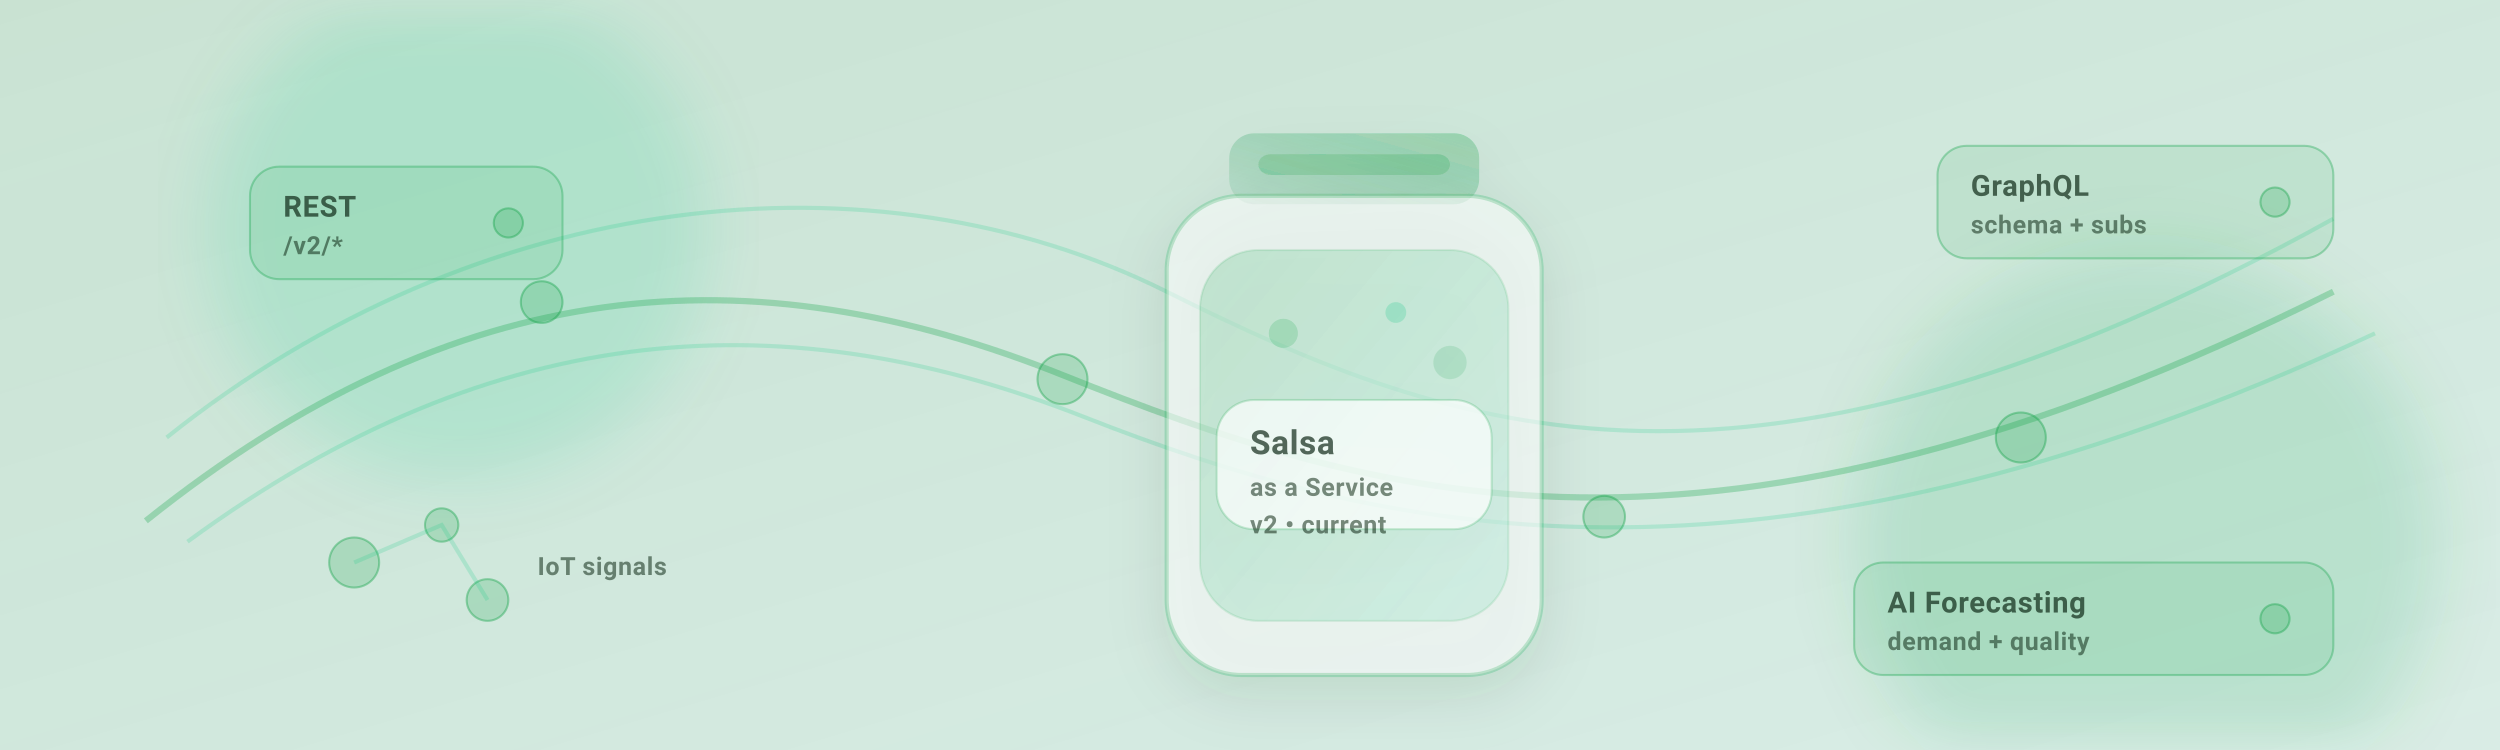
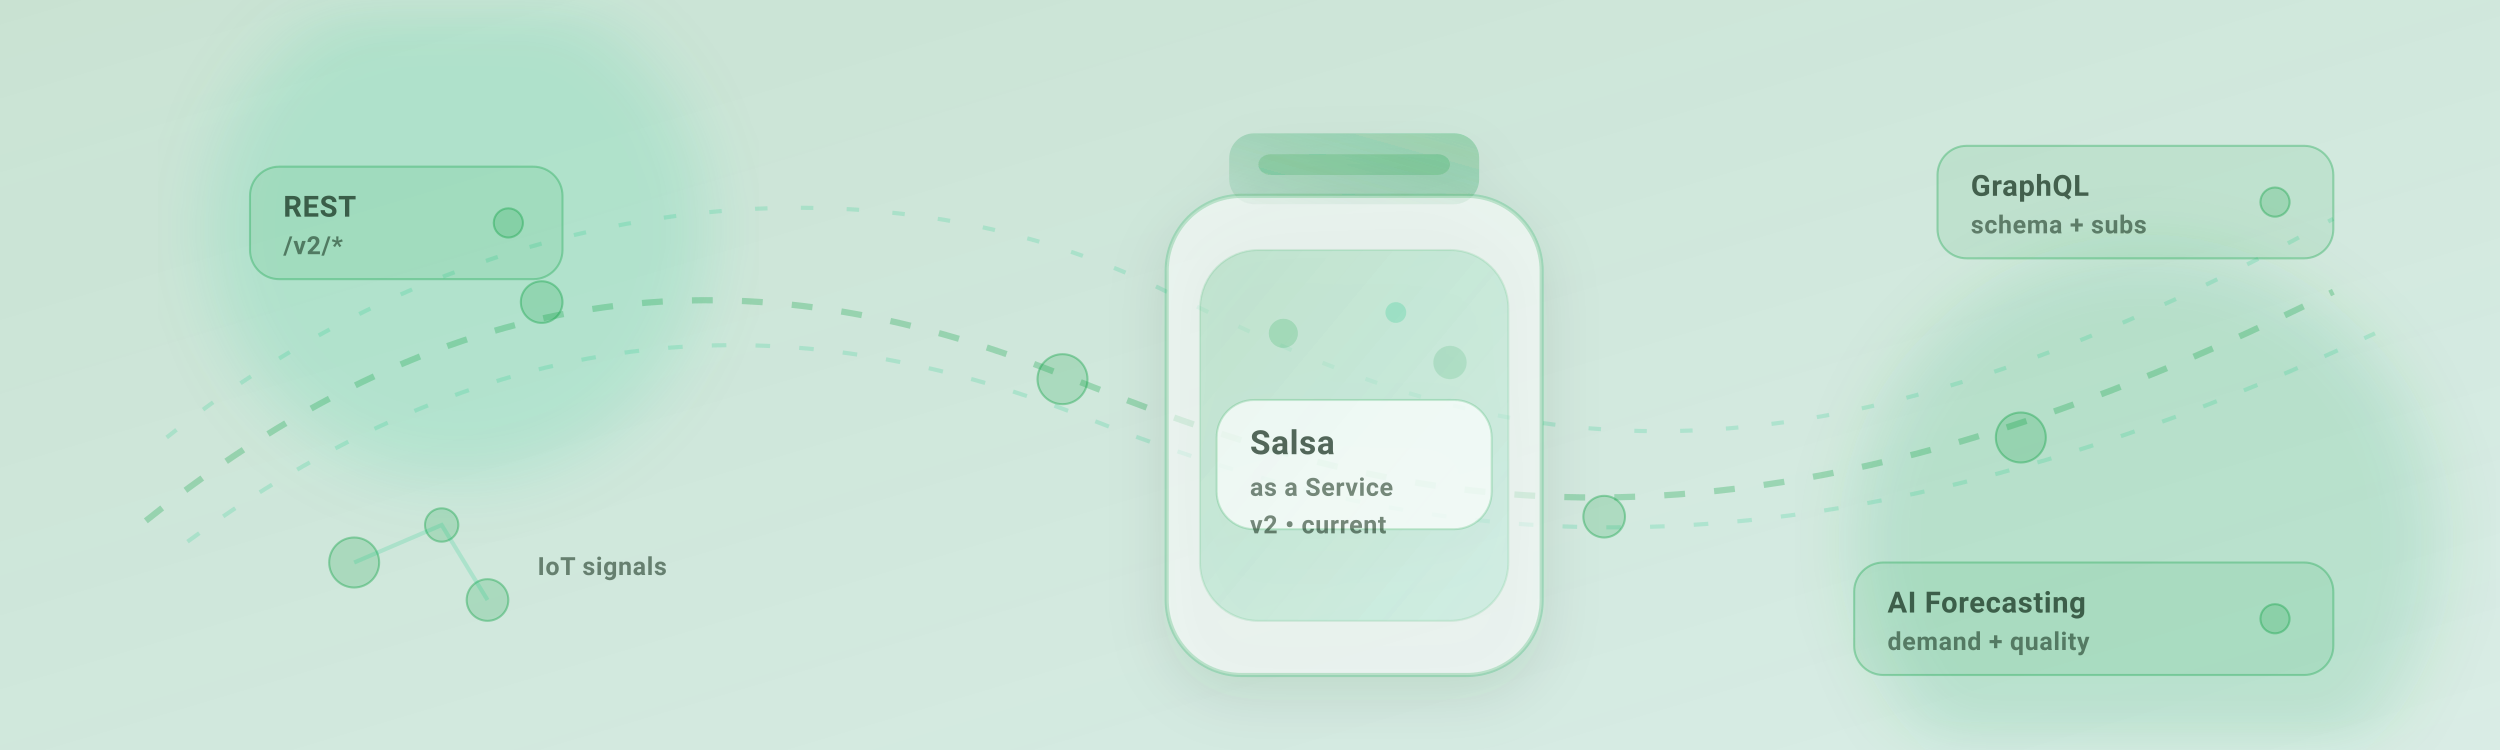
- <svg xmlns="http://www.w3.org/2000/svg" width="1200" height="360" viewBox="0 0 1200 360" role="img" aria-label="Salsa as a Service v2 hero illustration">
+ <svg xmlns="http://www.w3.org/2000/svg" width="1200" height="360" viewBox="0 0 1200 360" role="img" aria-label="Salsa as a Service v2 hero illustration (animated)">
  <defs>
    <linearGradient id="g1" x1="0" y1="0" x2="1" y2="1">
      <stop offset="0" stop-color="#16A34A" stop-opacity="0.18" />
      <stop offset="1" stop-color="#07C983" stop-opacity="0.10" />
    </linearGradient>
    <linearGradient id="g2" x1="1" y1="0" x2="0" y2="1">
      <stop offset="0" stop-color="#16A34A" stop-opacity="0.30" />
      <stop offset="1" stop-color="#15803D" stop-opacity="0.10" />
    </linearGradient>
    <filter id="blur" x="-10%" y="-30%" width="120%" height="160%">
      <feGaussianBlur stdDeviation="16" />
    </filter>
    <filter id="shadow" x="-20%" y="-20%" width="140%" height="140%">
      <feDropShadow dx="0" dy="10" stdDeviation="14" flood-color="#0b3d1b" flood-opacity="0.18" />
    </filter>
    <style>
      .line { fill: none; stroke: #16A34A; stroke-opacity: .30; stroke-width: 3; }
      .line2 { fill: none; stroke: #07C983; stroke-opacity: .18; stroke-width: 2; }
      .node { fill: #16A34A; fill-opacity: .20; stroke: #16A34A; stroke-opacity: .40; }
      .chip { fill: #16A34A; fill-opacity: .10; stroke: #16A34A; stroke-opacity: .35; }
      .text { font-family: ui-sans-serif, system-ui, -apple-system, Segoe UI, Roboto, Helvetica, Arial; fill: #0f2a17; fill-opacity: .70; font-weight: 600; letter-spacing: .3px; }
      .tiny { font-size: 12px; font-weight: 600; fill-opacity: .55; }
      .small { font-size: 14px; }
    </style>
  </defs>
  <rect x="0" y="0" width="1200" height="360" fill="url(#g1)" />
-   <circle cx="220" cy="110" r="120" fill="#07C983" fill-opacity="0.14" filter="url(#blur)" />
-   <circle cx="1030" cy="260" r="140" fill="#16A34A" fill-opacity="0.14" filter="url(#blur)" />
-   <path class="line" d="M 70 250 C 220 130, 360 120, 510 180 S 820 290, 1120 140" />
-   <path class="line2" d="M 90 260 C 240 150, 380 145, 520 200 S 840 300, 1140 160" />
-   <path class="line2" d="M 80 210 C 230 90, 420 70, 560 140 S 840 260, 1120 105" />
-   <circle class="node" cx="260" cy="145" r="10" />
-   <circle class="node" cx="510" cy="182" r="12" />
-   <circle class="node" cx="770" cy="248" r="10" />
-   <circle class="node" cx="970" cy="210" r="12" />
+   <circle cx="220" cy="110" r="120" fill="#07C983" fill-opacity="0.14" filter="url(#blur)">
+     <animate attributeName="r" values="115;130;115" dur="10s" repeatCount="indefinite" />
+     <animate attributeName="fill-opacity" values="0.12;0.18;0.12" dur="10s" repeatCount="indefinite" />
+   </circle>
+   <circle cx="1030" cy="260" r="140" fill="#16A34A" fill-opacity="0.14" filter="url(#blur)">
+     <animate attributeName="r" values="135;155;135" dur="12s" repeatCount="indefinite" />
+     <animate attributeName="fill-opacity" values="0.12;0.18;0.12" dur="12s" repeatCount="indefinite" />
+   </circle>
+   <path class="line" d="M 70 250 C 220 130, 360 120, 510 180 S 820 290, 1120 140" stroke-dasharray="10 14">
+     <animate attributeName="stroke-dashoffset" values="0;-240" dur="8s" repeatCount="indefinite" />
+   </path>
+   <path class="line2" d="M 90 260 C 240 150, 380 145, 520 200 S 840 300, 1140 160" stroke-dasharray="7 14">
+     <animate attributeName="stroke-dashoffset" values="0;-260" dur="9s" repeatCount="indefinite" />
+   </path>
+   <path class="line2" d="M 80 210 C 230 90, 420 70, 560 140 S 840 260, 1120 105" stroke-dasharray="6 16">
+     <animate attributeName="stroke-dashoffset" values="0;-300" dur="10s" repeatCount="indefinite" />
+   </path>
+   <circle class="node" cx="260" cy="145" r="10">
+     <animate attributeName="r" values="9;11;9" dur="2.8s" repeatCount="indefinite" />
+     <animate attributeName="fill-opacity" values="0.14;0.24;0.14" dur="2.8s" repeatCount="indefinite" />
+   </circle>
+   <circle class="node" cx="510" cy="182" r="12">
+     <animate attributeName="r" values="11;13;11" dur="3.2s" repeatCount="indefinite" />
+     <animate attributeName="fill-opacity" values="0.14;0.26;0.14" dur="3.2s" repeatCount="indefinite" />
+   </circle>
+   <circle class="node" cx="770" cy="248" r="10">
+     <animate attributeName="r" values="9;11;9" dur="3.0s" repeatCount="indefinite" />
+     <animate attributeName="fill-opacity" values="0.14;0.24;0.14" dur="3.0s" repeatCount="indefinite" />
+   </circle>
+   <circle class="node" cx="970" cy="210" r="12">
+     <animate attributeName="r" values="11;13;11" dur="3.4s" repeatCount="indefinite" />
+     <animate attributeName="fill-opacity" values="0.14;0.26;0.14" dur="3.4s" repeatCount="indefinite" />
+   </circle>
  <g transform="translate(120,80)">
+     <animateTransform attributeName="transform" type="translate" values="120 80; 120 76; 120 80" dur="6s" repeatCount="indefinite" />
    <rect class="chip" x="0" y="0" rx="14" ry="14" width="150" height="54" />
    <text class="text small" x="16" y="24">REST</text>
    <text class="text tiny" x="16" y="42">/v2/*</text>
    <circle class="node" cx="124" cy="27" r="7" />
  </g>
  <g transform="translate(930,70)">
+     <animateTransform attributeName="transform" type="translate" values="930 70; 930 74; 930 70" dur="7s" repeatCount="indefinite" />
    <rect class="chip" x="0" y="0" rx="14" ry="14" width="190" height="54" />
    <text class="text small" x="16" y="24">GraphQL</text>
    <text class="text tiny" x="16" y="42">schema + subs</text>
    <circle class="node" cx="162" cy="27" r="7" />
  </g>
  <g transform="translate(890,270)">
+     <animateTransform attributeName="transform" type="translate" values="890 270; 890 266; 890 270" dur="6.5s" repeatCount="indefinite" />
    <rect class="chip" x="0" y="0" rx="14" ry="14" width="230" height="54" />
    <text class="text small" x="16" y="24">AI Forecasting</text>
    <text class="text tiny" x="16" y="42">demand + quality</text>
    <circle class="node" cx="202" cy="27" r="7" />
  </g>
  <g transform="translate(520,64)" filter="url(#shadow)">
+     <animateTransform attributeName="transform" type="translate" values="520 64; 520 60; 520 64" dur="5.5s" repeatCount="indefinite" />
    <rect x="70" y="0" width="120" height="34" rx="12" fill="url(#g2)" />
    <rect x="84" y="10" width="92" height="10" rx="6" fill="#16A34A" fill-opacity="0.22" />
    <rect x="40" y="30" width="180" height="230" rx="36" fill="#ffffff" fill-opacity="0.55" stroke="#16A34A" stroke-opacity="0.22" stroke-width="2" />
    <rect x="56" y="56" width="148" height="178" rx="28" fill="url(#g1)" stroke="#16A34A" stroke-opacity="0.12" />
    <rect x="64" y="128" width="132" height="62" rx="18" fill="#ffffff" fill-opacity="0.70" stroke="#16A34A" stroke-opacity="0.20" />
    <text class="text" x="80" y="154" font-size="16">Salsa</text>
    <text class="text tiny" x="80" y="174">as a Service</text>
    <text class="text tiny" x="80" y="192">v2 • current</text>
-     <circle cx="96" cy="96" r="7" fill="#16A34A" fill-opacity="0.18" />
-     <circle cx="150" cy="86" r="5" fill="#07C983" fill-opacity="0.20" />
-     <circle cx="176" cy="110" r="8" fill="#16A34A" fill-opacity="0.14" />
+     <circle cx="96" cy="96" r="7" fill="#16A34A" fill-opacity="0.18">
+       <animate attributeName="cy" values="96;92;96" dur="4s" repeatCount="indefinite" />
+       <animate attributeName="fill-opacity" values="0.12;0.22;0.12" dur="4s" repeatCount="indefinite" />
+     </circle>
+     <circle cx="150" cy="86" r="5" fill="#07C983" fill-opacity="0.20">
+       <animate attributeName="cy" values="86;82;86" dur="3.6s" repeatCount="indefinite" />
+       <animate attributeName="fill-opacity" values="0.12;0.22;0.12" dur="3.6s" repeatCount="indefinite" />
+     </circle>
+     <circle cx="176" cy="110" r="8" fill="#16A34A" fill-opacity="0.14">
+       <animate attributeName="cy" values="110;106;110" dur="4.4s" repeatCount="indefinite" />
+       <animate attributeName="fill-opacity" values="0.10;0.20;0.10" dur="4.4s" repeatCount="indefinite" />
+     </circle>
  </g>
  <g transform="translate(170,270)">
+     <animateTransform attributeName="transform" type="translate" values="170 270; 170 268; 170 270" dur="5s" repeatCount="indefinite" />
    <circle class="node" cx="0" cy="0" r="12" />
    <circle class="node" cx="42" cy="-18" r="8" />
    <circle class="node" cx="64" cy="18" r="10" />
    <path class="line2" d="M 0 0 L 42 -18 L 64 18" />
    <text class="text tiny" x="88" y="6">IoT signals</text>
  </g>
</svg>
